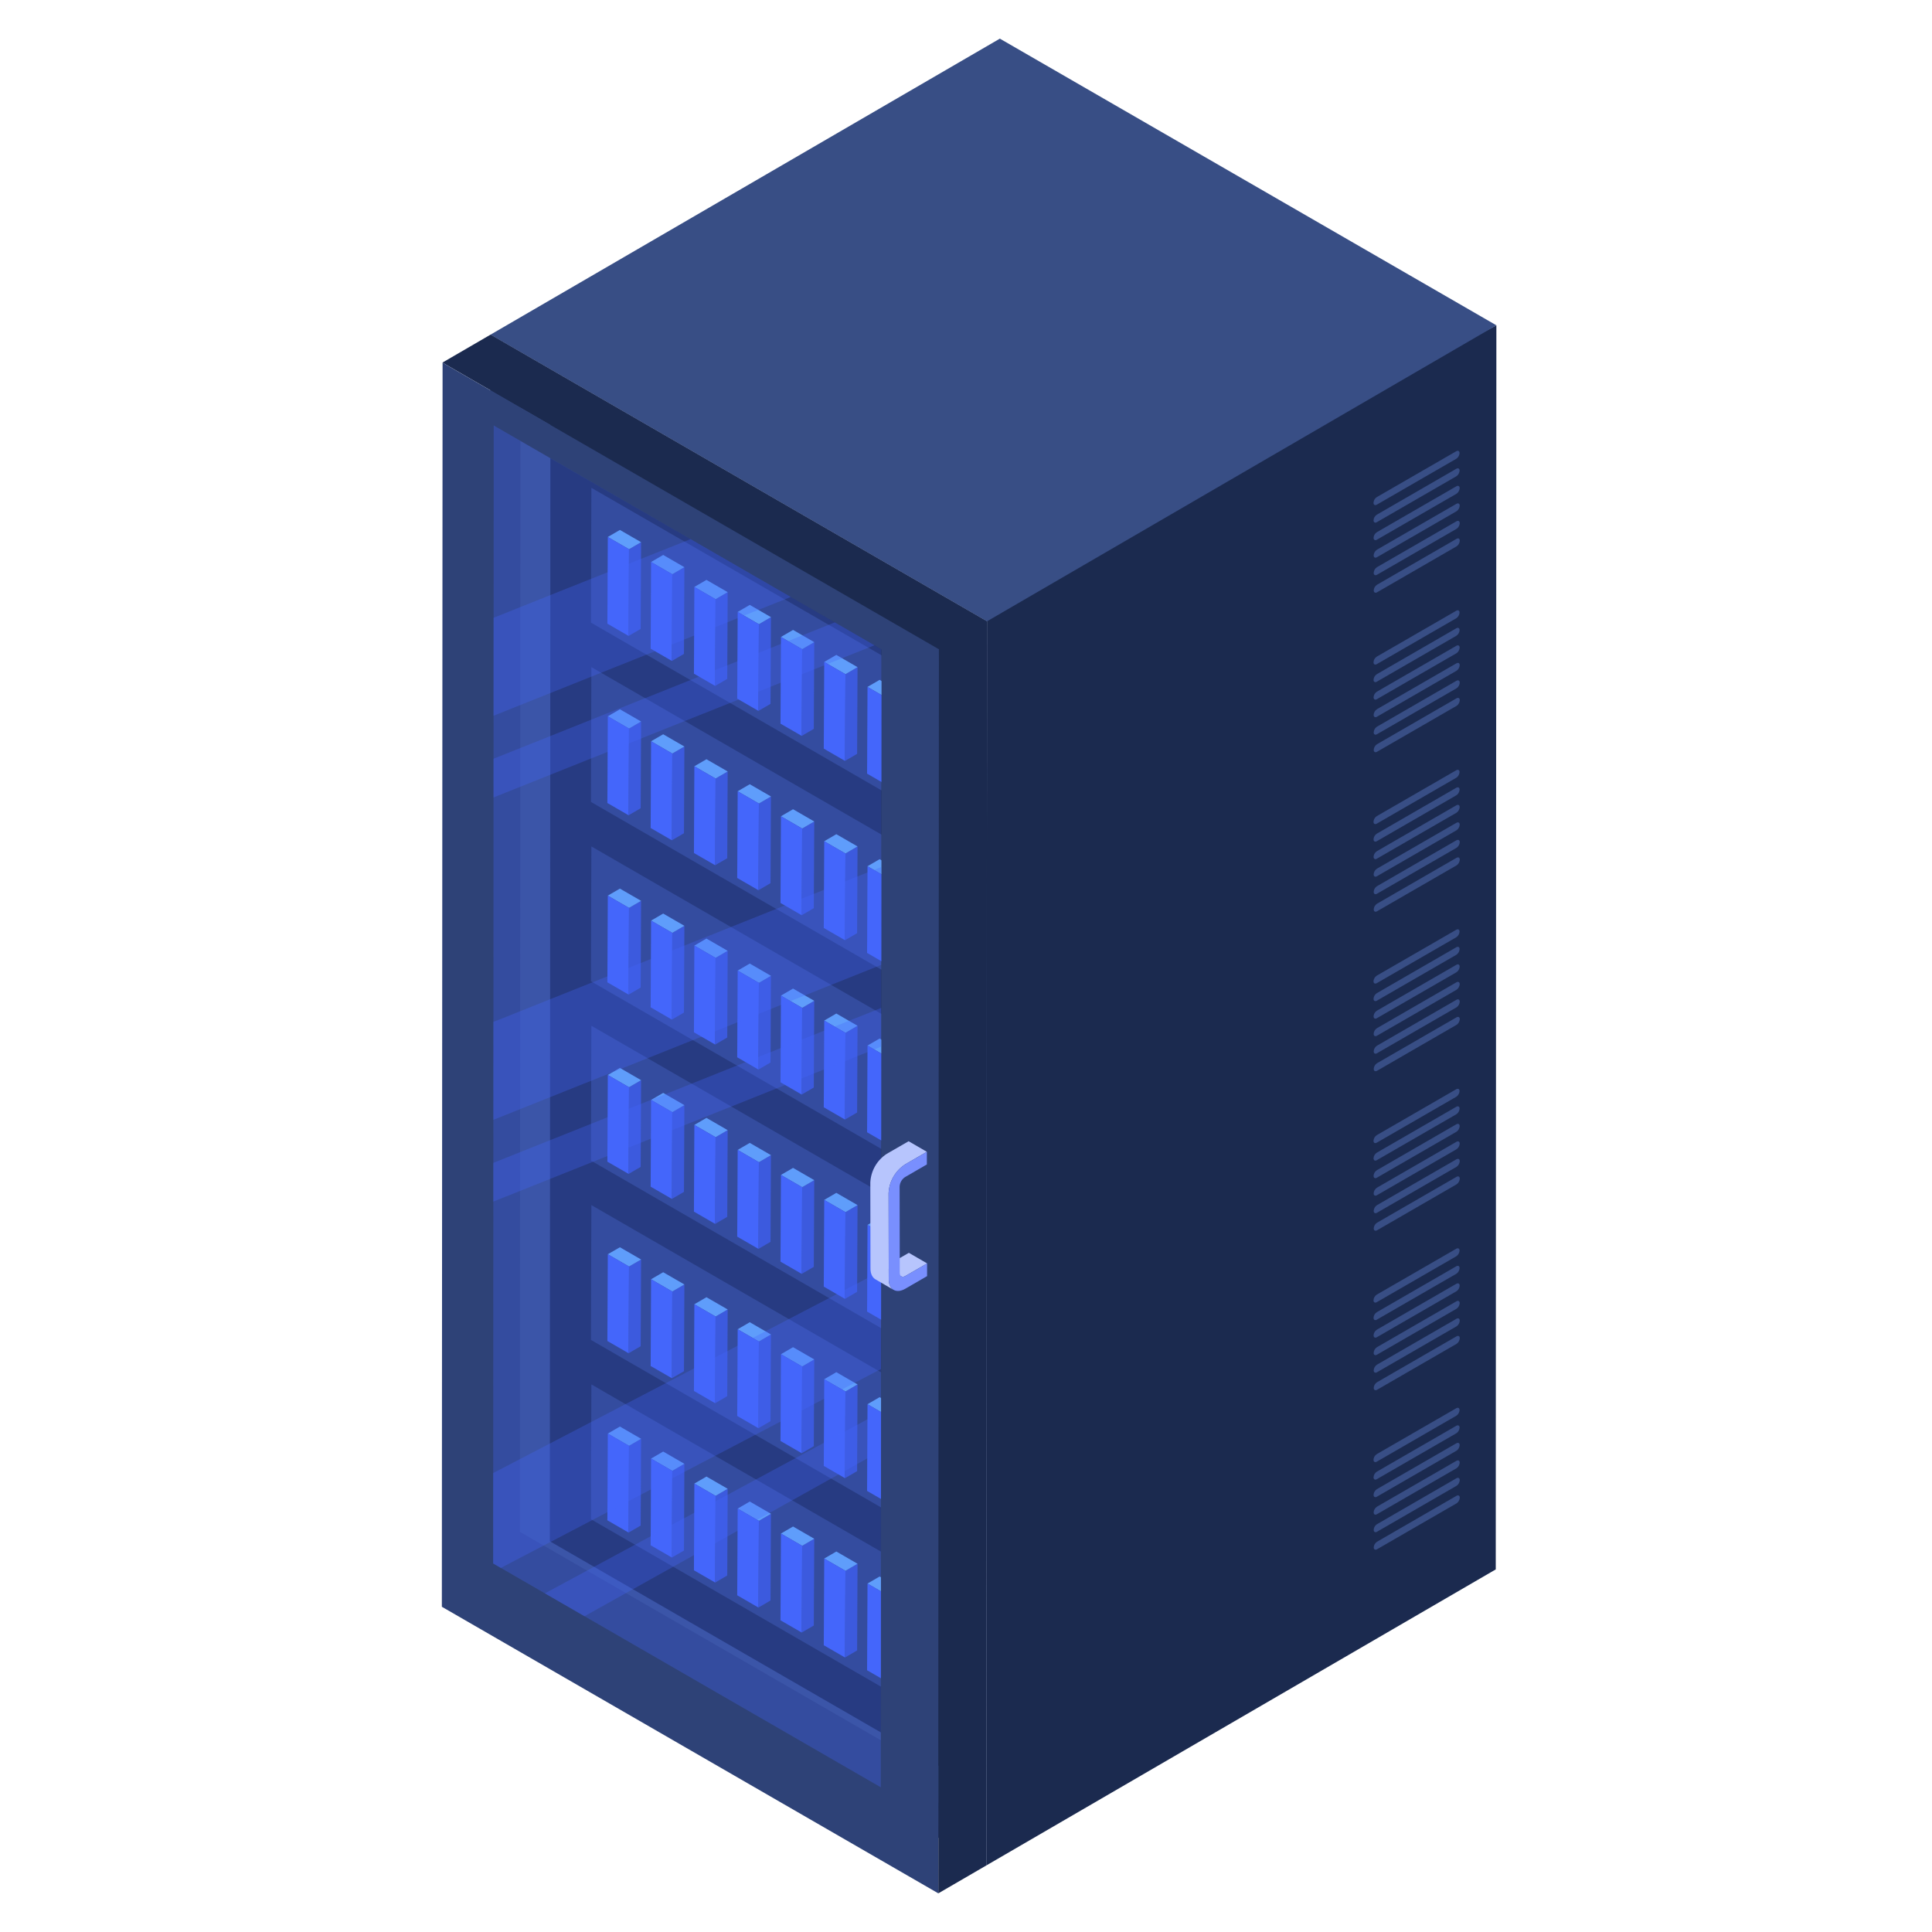
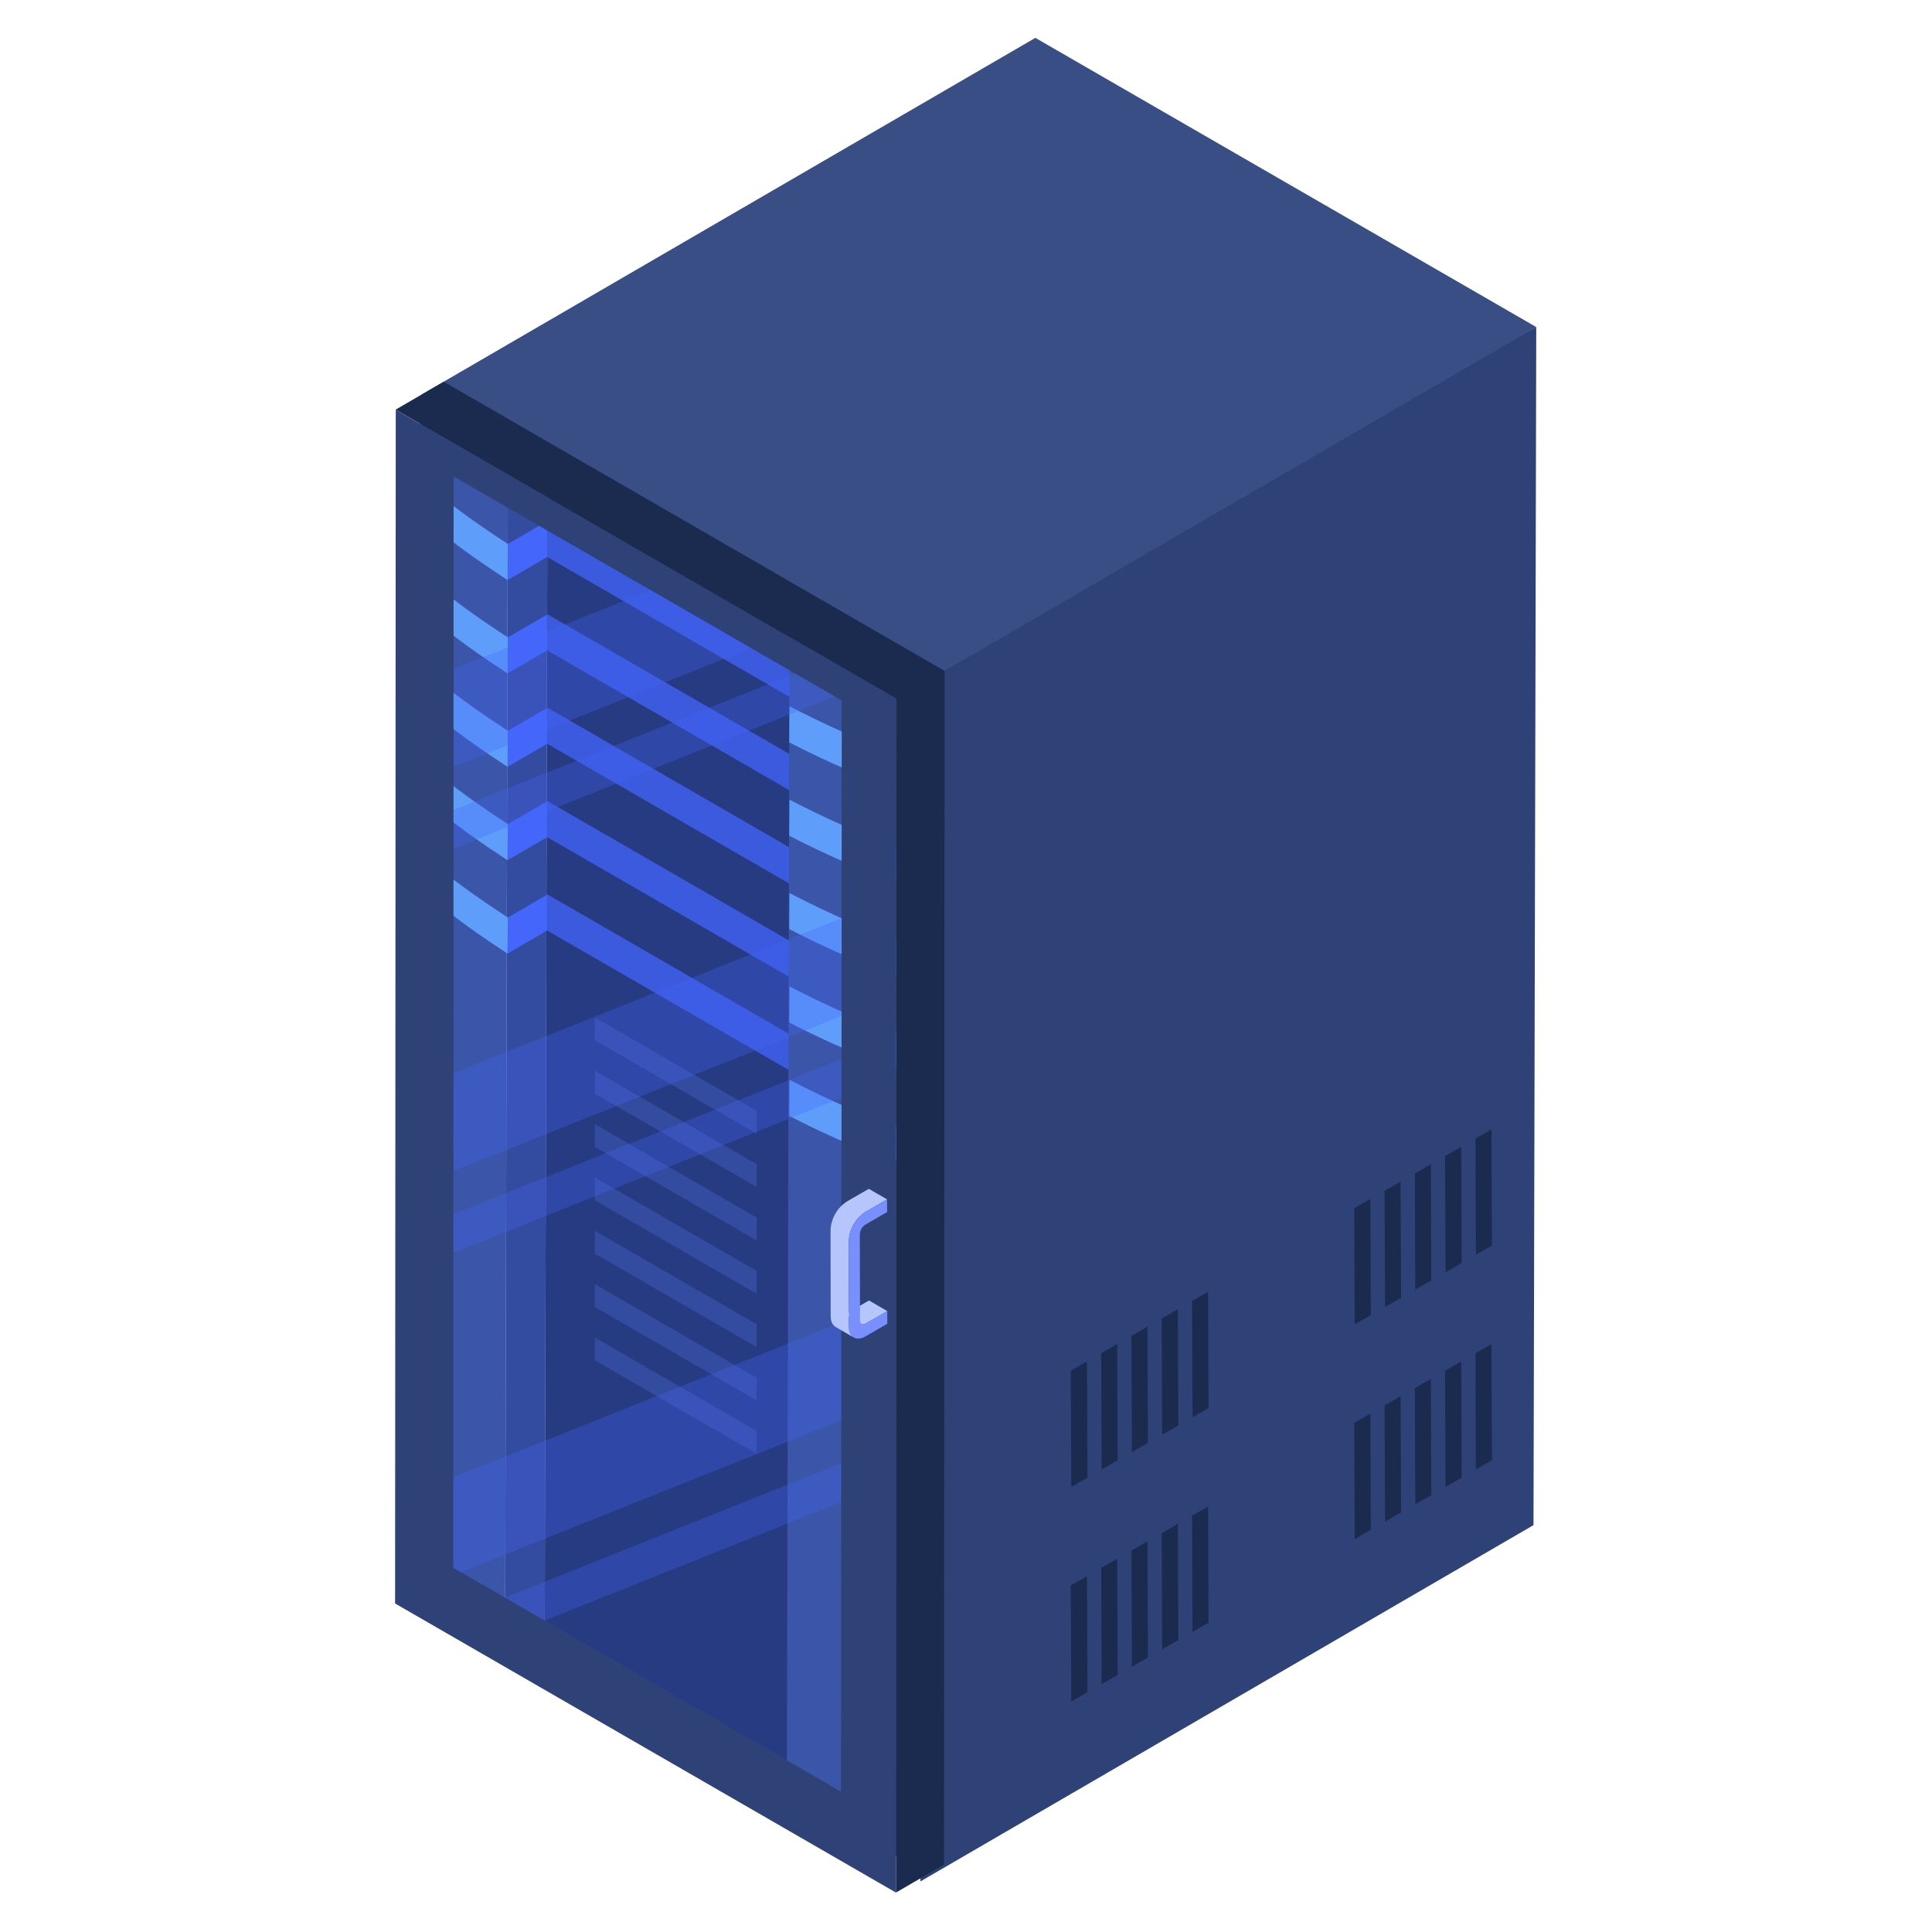
<svg xmlns="http://www.w3.org/2000/svg" viewBox="0 0 50 50">
-   <path fill="#1b2a4f" d="m25.543 15.388 13.183-6.969-.016 32.197-13.183 7.661z" />
-   <path fill="#384e85" d="M12.694 8.661 25.876 1l12.85 7.419-13.183 7.661z" />
-   <path fill="#2e4277" d="m25.543 16.08-.016 32.197-12.85-7.419.017-32.197z" />
-   <path fill="#384e85" d="m14.245 10.454-.775-.447-.016 30.403 11.296 6.522.001-.97-10.52-6.074z" />
-   <path fill="#1b2a4f" d="m14.245 10.454-.014 29.434 10.52 6.074.015-29.434z" />
-   <path fill="#2e4277" d="m23.972 17.628-.011 3.489-8.667-5.004.011-3.488z" />
-   <path fill="#3955d1" d="m17.399 14.861.313-.182-.011 2.244-.313.182z" />
-   <path fill="#6bb5fb" d="m16.85 14.544.313-.182.549.317-.313.182z" />
-   <path fill="#4466fb" d="m17.399 14.861-.011 2.244-.549-.317.011-2.244z" />
-   <path fill="#3955d1" d="m18.519 15.507.313-.182-.011 2.245-.313.182z" />
-   <path fill="#6bb5fb" d="m17.97 15.19.313-.182.549.317-.313.182z" />
-   <path fill="#4466fb" d="m18.519 15.507-.011 2.245-.549-.317.011-2.245z" />
-   <path fill="#3955d1" d="m19.64 16.154.313-.182-.012 2.244-.313.182z" />
-   <path fill="#6bb5fb" d="m19.091 15.837.313-.182.549.317-.313.182z" />
-   <path fill="#4466fb" d="m19.64 16.154-.012 2.244-.549-.317.012-2.244z" />
-   <path fill="#3955d1" d="m20.76 16.801.313-.182-.012 2.244-.313.182z" />
-   <path fill="#6bb5fb" d="m20.211 16.484.313-.182.549.317-.313.182z" />
-   <path fill="#4466fb" d="m20.76 16.801-.012 2.244-.549-.317.012-2.244z" />
-   <path fill="#3955d1" d="m21.88 17.448.313-.182-.011 2.244-.314.182z" />
-   <path fill="#6bb5fb" d="m21.331 17.131.313-.182.549.317-.313.182z" />
-   <path fill="#4466fb" d="m21.88 17.448-.012 2.244-.549-.317.012-2.244z" />
-   <path fill="#3955d1" d="m23 18.094.313-.182-.011 2.245-.313.182z" />
-   <path fill="#6bb5fb" d="m22.451 17.777.313-.182.549.317-.313.182z" />
-   <path fill="#4466fb" d="m23 18.094-.011 2.245-.549-.317.011-2.245z" />
-   <path fill="#3955d1" d="m16.279 14.214.313-.182-.011 2.244-.313.182z" />
-   <path fill="#6bb5fb" d="m15.73 13.897.313-.182.549.317-.313.182z" />
-   <path fill="#4466fb" d="m16.279 14.214-.011 2.244-.549-.317.011-2.244z" />
-   <path fill="#2e4277" d="m23.972 22.269-.011 3.489-8.667-5.004.011-3.488z" />
-   <path fill="#3955d1" d="m17.399 19.501.313-.181-.011 2.244-.313.182z" />
-   <path fill="#6bb5fb" d="m16.85 19.184.313-.181.549.317-.313.181z" />
-   <path fill="#4466fb" d="m17.399 19.501-.011 2.245-.549-.317.011-2.245z" />
-   <path fill="#3955d1" d="m18.519 20.148.313-.182-.011 2.245-.313.181z" />
-   <path fill="#6bb5fb" d="m17.97 19.831.313-.182.549.317-.313.182z" />
-   <path fill="#4466fb" d="m18.519 20.148-.011 2.244-.549-.316.011-2.245z" />
-   <path fill="#3955d1" d="m19.64 20.795.313-.182-.012 2.244-.313.182z" />
-   <path fill="#6bb5fb" d="m19.091 20.478.313-.182.549.317-.313.182z" />
-   <path fill="#4466fb" d="m19.64 20.795-.012 2.244-.549-.317.012-2.244z" />
-   <path fill="#3955d1" d="m20.76 21.442.313-.182-.012 2.244-.313.182z" />
-   <path fill="#6bb5fb" d="m20.211 21.125.313-.182.549.317-.313.182z" />
-   <path fill="#4466fb" d="m20.76 21.442-.012 2.244-.549-.317.012-2.244z" />
-   <path fill="#3955d1" d="m21.88 22.088.313-.182-.011 2.245-.314.182z" />
-   <path fill="#6bb5fb" d="m21.331 21.771.313-.182.549.317-.313.182z" />
-   <path fill="#4466fb" d="m21.88 22.088-.012 2.245-.549-.317.012-2.245z" />
-   <path fill="#3955d1" d="m23 22.735.313-.182-.011 2.244-.313.182z" />
-   <path fill="#6bb5fb" d="m22.451 22.418.313-.182.549.317-.313.182z" />
-   <path fill="#4466fb" d="m23 22.735-.011 2.244-.549-.317.011-2.244z" />
-   <path fill="#3955d1" d="m16.279 18.855.313-.182-.011 2.244-.313.182z" />
-   <path fill="#6bb5fb" d="m15.73 18.538.313-.182.549.317-.313.182z" />
-   <path fill="#4466fb" d="m16.279 18.855-.011 2.244-.549-.317.011-2.244z" />
-   <path fill="#2e4277" d="m23.972 26.91-.011 3.489-8.667-5.004.011-3.489z" />
-   <path fill="#3955d1" d="m17.399 24.142.313-.182-.011 2.245-.313.182z" />
-   <path fill="#6bb5fb" d="m16.85 23.825.313-.182.549.317-.313.182z" />
-   <path fill="#4466fb" d="m17.399 24.142-.011 2.245-.549-.317.011-2.245z" />
-   <path fill="#3955d1" d="m18.519 24.789.313-.182-.011 2.244-.313.182z" />
-   <path fill="#6bb5fb" d="m17.97 24.472.313-.182.549.317-.313.182z" />
-   <path fill="#4466fb" d="m18.519 24.789-.011 2.244-.549-.317.011-2.244z" />
-   <path fill="#3955d1" d="m19.64 25.436.313-.182-.012 2.244-.313.182z" />
-   <path fill="#6bb5fb" d="m19.091 25.119.313-.182.549.317-.313.182z" />
-   <path fill="#4466fb" d="m19.64 25.436-.012 2.244-.549-.317.012-2.244z" />
-   <path fill="#3955d1" d="m20.76 26.083.313-.182-.012 2.244-.313.182z" />
-   <path fill="#6bb5fb" d="m20.211 25.766.313-.182.549.317-.313.182z" />
-   <path fill="#4466fb" d="m20.76 26.083-.012 2.244-.549-.317.012-2.244z" />
-   <path fill="#3955d1" d="m21.88 26.729.313-.182-.011 2.245-.314.182z" />
-   <path fill="#6bb5fb" d="m21.331 26.412.313-.182.549.317-.313.182z" />
-   <path fill="#4466fb" d="m21.88 26.729-.012 2.245-.549-.317.012-2.245z" />
-   <path fill="#3955d1" d="m23 27.376.313-.182-.011 2.244-.313.182z" />
-   <path fill="#6bb5fb" d="m22.451 27.059.313-.182.549.317-.313.182z" />
-   <path fill="#4466fb" d="m23 27.376-.011 2.244-.549-.317.011-2.244z" />
-   <path fill="#3955d1" d="m16.279 23.496.313-.182-.011 2.244-.313.182z" />
-   <path fill="#6bb5fb" d="m15.73 23.179.313-.182.549.317-.313.182z" />
-   <path fill="#4466fb" d="m16.279 23.496-.011 2.244-.549-.317.011-2.244z" />
-   <path fill="#2e4277" d="m23.972 31.551-.011 3.489-8.667-5.004.011-3.489z" />
-   <path fill="#3955d1" d="m17.399 28.783.313-.182-.011 2.245-.313.182z" />
-   <path fill="#6bb5fb" d="m16.85 28.466.313-.182.549.317-.313.182z" />
-   <path fill="#4466fb" d="m17.399 28.783-.011 2.245-.549-.317.011-2.245z" />
-   <path fill="#3955d1" d="m18.519 29.43.313-.182-.011 2.244-.313.182z" />
-   <path fill="#6bb5fb" d="m17.97 29.113.313-.182.549.317-.313.182z" />
-   <path fill="#4466fb" d="m18.519 29.43-.011 2.244-.549-.317.011-2.244z" />
-   <path fill="#3955d1" d="m19.64 30.077.313-.182-.012 2.244-.313.182z" />
-   <path fill="#6bb5fb" d="m19.091 29.76.313-.182.549.317-.313.182z" />
-   <path fill="#4466fb" d="m19.64 30.077-.012 2.244-.549-.317.012-2.244z" />
-   <path fill="#3955d1" d="m20.76 30.724.313-.182-.012 2.244-.313.182z" />
-   <path fill="#6bb5fb" d="m20.211 30.407.313-.182.549.317-.313.182z" />
-   <path fill="#4466fb" d="m20.76 30.724-.012 2.244-.549-.317.012-2.244z" />
-   <path fill="#3955d1" d="m21.88 31.37.313-.182-.011 2.245-.314.182z" />
-   <path fill="#6bb5fb" d="m21.331 31.053.313-.182.549.317-.313.182z" />
-   <path fill="#4466fb" d="m21.88 31.37-.012 2.245-.549-.317.012-2.245z" />
-   <path fill="#3955d1" d="m23 32.017.313-.182-.011 2.244-.313.182z" />
-   <path fill="#6bb5fb" d="m22.451 31.7.313-.182.549.317-.313.182z" />
-   <path fill="#4466fb" d="m23 32.017-.011 2.244-.549-.317.011-2.244z" />
-   <path fill="#3955d1" d="m16.279 28.137.313-.182-.011 2.244-.313.182z" />
-   <path fill="#6bb5fb" d="m15.73 27.82.313-.182.549.317-.313.182z" />
-   <path fill="#4466fb" d="m16.279 28.137-.011 2.244-.549-.317.011-2.244z" />
-   <path fill="#2e4277" d="m23.972 36.192-.011 3.489-8.667-5.004.011-3.489z" />
-   <path fill="#3955d1" d="m17.399 33.424.313-.182-.011 2.245-.313.181z" />
-   <path fill="#6bb5fb" d="m16.85 33.107.313-.182.549.317-.313.182z" />
-   <path fill="#4466fb" d="m17.399 33.424-.011 2.244-.549-.316.011-2.245z" />
-   <path fill="#3955d1" d="m18.519 34.071.313-.182-.011 2.244-.313.182z" />
-   <path fill="#6bb5fb" d="m17.97 33.754.313-.182.549.317-.313.182z" />
-   <path fill="#4466fb" d="m18.519 34.071-.011 2.244-.549-.317.011-2.244z" />
-   <path fill="#3955d1" d="m19.64 34.718.313-.182-.012 2.244-.313.182z" />
-   <path fill="#6bb5fb" d="m19.091 34.401.313-.182.549.317-.313.182z" />
-   <path fill="#4466fb" d="m19.64 34.718-.012 2.244-.549-.317.012-2.244z" />
-   <path fill="#3955d1" d="m20.76 35.364.313-.182-.012 2.245-.313.182z" />
-   <path fill="#6bb5fb" d="m20.211 35.047.313-.182.549.317-.313.182z" />
-   <path fill="#4466fb" d="m20.76 35.364-.012 2.245-.549-.317.012-2.245z" />
-   <path fill="#3955d1" d="m21.88 36.011.313-.182-.011 2.244-.314.182z" />
-   <path fill="#6bb5fb" d="m21.331 35.694.313-.182.549.317-.313.182z" />
-   <path fill="#4466fb" d="m21.88 36.011-.012 2.244-.549-.317.012-2.244z" />
-   <path fill="#3955d1" d="m23 36.658.313-.182-.011 2.244-.313.182z" />
-   <path fill="#6bb5fb" d="m22.451 36.341.313-.182.549.317-.313.182z" />
-   <path fill="#4466fb" d="m23 36.658-.011 2.244-.549-.317.011-2.244z" />
-   <path fill="#3955d1" d="m16.279 32.777.313-.181-.011 2.244-.313.182z" />
-   <path fill="#6bb5fb" d="m15.73 32.46.313-.181.549.317-.313.181z" />
-   <path fill="#4466fb" d="m16.279 32.777-.011 2.245-.549-.317.011-2.245z" />
-   <path fill="#2e4277" d="m23.972 40.833-.011 3.488-8.667-5.003.011-3.489z" />
-   <path fill="#3955d1" d="m17.399 38.065.313-.182-.011 2.244-.313.182z" />
-   <path fill="#6bb5fb" d="m16.85 37.748.313-.182.549.317-.313.182z" />
-   <path fill="#4466fb" d="m17.399 38.065-.011 2.244-.549-.317.011-2.244z" />
-   <path fill="#3955d1" d="m18.519 38.712.313-.182-.011 2.244-.313.182z" />
-   <path fill="#6bb5fb" d="m17.97 38.395.313-.182.549.317-.313.182z" />
-   <path fill="#4466fb" d="m18.519 38.712-.011 2.244-.549-.317.011-2.244z" />
-   <path fill="#3955d1" d="m19.64 39.359.313-.182-.012 2.244-.313.182z" />
-   <path fill="#6bb5fb" d="m19.091 39.042.313-.182.549.317-.313.182z" />
-   <path fill="#4466fb" d="m19.64 39.359-.012 2.244-.549-.317.012-2.244z" />
-   <path fill="#3955d1" d="m20.76 40.005.313-.182-.012 2.245-.313.182z" />
-   <path fill="#6bb5fb" d="m20.211 39.688.313-.182.549.317-.313.182z" />
-   <path fill="#4466fb" d="m20.76 40.005-.012 2.245-.549-.317.012-2.245z" />
-   <path fill="#3955d1" d="m21.88 40.652.313-.182-.011 2.244-.314.182z" />
-   <path fill="#6bb5fb" d="m21.331 40.335.313-.182.549.317-.313.182z" />
-   <path fill="#4466fb" d="m21.88 40.652-.012 2.244-.549-.317.012-2.244z" />
-   <path fill="#3955d1" d="m23 41.299.313-.182-.011 2.244-.313.182z" />
-   <path fill="#6bb5fb" d="m22.451 40.982.313-.182.549.317-.313.182z" />
-   <path fill="#4466fb" d="m23 41.299-.011 2.244-.549-.317.011-2.244z" />
-   <path fill="#3955d1" d="m16.279 37.418.313-.182-.011 2.245-.313.182z" />
-   <path fill="#6bb5fb" d="m15.73 37.101.313-.182.549.317-.313.182z" />
-   <path fill="#4466fb" d="m16.279 37.418-.011 2.245-.549-.317.011-2.245z" />
-   <path fill="#384e85" d="M35.637 39.9a.187.187 0 0 0-.085.146c0 .054.039.076.085.049l2.058-1.188a.187.187 0 0 0 .084-.147c0-.053-.038-.075-.084-.049L35.637 39.9zm-.002-.454a.187.187 0 0 0-.084.147c0 .053.039.075.085.049l2.058-1.189a.187.187 0 0 0 .084-.146c0-.054-.038-.076-.085-.05l-2.058 1.19zm0-.452a.185.185 0 0 0-.085.146c0 .053.038.075.085.048L37.692 38a.187.187 0 0 0 .085-.146c0-.054-.039-.075-.085-.048l-2.058 1.188zm-.002-.454a.185.185 0 0 0-.085.146c0 .053.039.075.085.049l2.058-1.189a.187.187 0 0 0 .085-.146c0-.054-.039-.075-.085-.048l-2.058 1.188zm-.003-.907a.185.185 0 0 0-.084.146c0 .053.038.075.085.049l2.058-1.189a.187.187 0 0 0 .084-.146c0-.054-.039-.075-.085-.048l-2.058 1.188zm.002.454a.185.185 0 0 0-.085.146c0 .053.039.075.085.048l2.058-1.188a.187.187 0 0 0 .084-.146c0-.054-.038-.075-.085-.048l-2.057 1.188zm.005-2.315a.187.187 0 0 0-.085.146c0 .054.039.076.085.05l2.058-1.189a.187.187 0 0 0 .084-.147c0-.053-.038-.075-.084-.048l-2.058 1.188zm-.002-.454a.187.187 0 0 0-.084.147c0 .054.039.075.085.049l2.058-1.188a.187.187 0 0 0 .084-.146c0-.055-.038-.077-.085-.05l-2.058 1.188zm0-.452a.185.185 0 0 0-.085.146c0 .053.038.075.085.048l2.057-1.188a.187.187 0 0 0 .085-.146c0-.054-.039-.075-.085-.048l-2.058 1.188zm-.002-.454a.185.185 0 0 0-.085.146c0 .054.039.075.085.049l2.058-1.188a.187.187 0 0 0 .085-.146c0-.055-.039-.075-.085-.049l-2.058 1.188zm-.003-.907a.185.185 0 0 0-.084.146c0 .054.038.075.085.049l2.058-1.188a.187.187 0 0 0 .084-.146c0-.055-.039-.075-.085-.049l-2.058 1.188zm.002.454a.185.185 0 0 0-.085.146c0 .053.039.075.085.048l2.058-1.188a.187.187 0 0 0 .084-.146c0-.054-.038-.075-.085-.048l-2.057 1.188zm.005-2.315a.187.187 0 0 0-.085.146c0 .054.039.076.085.05l2.058-1.189a.187.187 0 0 0 .084-.147c0-.053-.038-.075-.084-.048l-2.058 1.188zm-.002-.454a.187.187 0 0 0-.084.148c0 .053.039.075.085.048l2.058-1.188a.187.187 0 0 0 .084-.146c0-.055-.038-.076-.085-.05l-2.058 1.188zm0-.452a.185.185 0 0 0-.085.146c0 .053.038.075.085.048l2.057-1.188a.187.187 0 0 0 .085-.146c0-.054-.039-.075-.085-.048l-2.058 1.188zm-.002-.453a.185.185 0 0 0-.085.146c0 .053.039.075.085.048l2.058-1.188a.187.187 0 0 0 .085-.146c0-.055-.039-.075-.085-.049l-2.058 1.189zm-.003-.907a.185.185 0 0 0-.084.146c0 .053.038.075.085.048l2.058-1.188a.187.187 0 0 0 .084-.146c0-.055-.039-.075-.085-.049l-2.058 1.189zm.002.453a.185.185 0 0 0-.085.146c0 .053.039.075.085.048l2.058-1.188a.187.187 0 0 0 .084-.146c0-.054-.038-.075-.085-.048l-2.057 1.188zm.005-2.315a.187.187 0 0 0-.085.146c0 .054.039.076.085.05l2.058-1.189a.187.187 0 0 0 .084-.147c0-.053-.038-.075-.084-.048l-2.058 1.188zm-.002-.453a.187.187 0 0 0-.084.147c0 .053.039.075.085.048l2.058-1.188a.187.187 0 0 0 .084-.146c0-.054-.038-.076-.085-.05l-2.058 1.189zm0-.453a.185.185 0 0 0-.085.146c0 .053.038.075.085.049l2.057-1.188a.187.187 0 0 0 .085-.146c0-.055-.039-.076-.085-.049l-2.058 1.188zm-.002-.453a.185.185 0 0 0-.085.146c0 .053.039.075.085.048l2.058-1.188a.187.187 0 0 0 .085-.146c0-.054-.039-.075-.085-.048l-2.058 1.188zm-.003-.907a.185.185 0 0 0-.084.146c0 .053.038.075.085.048l2.058-1.188a.187.187 0 0 0 .084-.146c0-.054-.039-.075-.085-.048L35.63 25.25zm.002.453a.185.185 0 0 0-.085.146c0 .053.039.075.085.049l2.058-1.188a.187.187 0 0 0 .084-.147c0-.054-.038-.075-.085-.048l-2.057 1.188zm.005-2.315a.187.187 0 0 0-.085.146c0 .055.039.077.085.05l2.058-1.188a.187.187 0 0 0 .084-.148c0-.053-.038-.075-.084-.048l-2.058 1.188zm-.002-.453a.187.187 0 0 0-.084.147c0 .053.039.075.085.048l2.058-1.188a.187.187 0 0 0 .084-.146c0-.054-.038-.076-.085-.05l-2.058 1.189zm0-.453a.185.185 0 0 0-.085.146c0 .054.038.076.085.049l2.057-1.188a.187.187 0 0 0 .085-.146c0-.055-.039-.075-.085-.049l-2.058 1.188zm-.002-.453a.185.185 0 0 0-.085.146c0 .053.039.075.085.048l2.058-1.188a.187.187 0 0 0 .085-.146c0-.054-.039-.075-.085-.048l-2.058 1.188zm-.003-.907a.185.185 0 0 0-.084.146c0 .053.038.075.085.048l2.058-1.188a.187.187 0 0 0 .084-.146c0-.054-.039-.075-.085-.048l-2.058 1.188zm.002.453a.185.185 0 0 0-.085.146c0 .054.039.076.085.049l2.058-1.188a.187.187 0 0 0 .084-.146c0-.055-.038-.075-.085-.049l-2.057 1.188zm.005-2.315a.187.187 0 0 0-.085.146c0 .055.039.077.085.05l2.058-1.188a.187.187 0 0 0 .084-.147c0-.054-.038-.075-.084-.049l-2.058 1.188zm-.002-.453a.187.187 0 0 0-.084.147c0 .053.039.075.085.048l2.058-1.188a.187.187 0 0 0 .084-.146c0-.054-.038-.076-.085-.05l-2.058 1.189zm0-.452a.185.185 0 0 0-.085.146c0 .053.038.075.085.048l2.057-1.188a.187.187 0 0 0 .085-.146c0-.055-.039-.075-.085-.048l-2.058 1.188zm-.002-.454a.185.185 0 0 0-.085.146c0 .053.039.075.085.048l2.058-1.188a.187.187 0 0 0 .085-.146c0-.054-.039-.075-.085-.048l-2.058 1.188zm-.003-.907a.185.185 0 0 0-.084.146c0 .053.038.075.085.048L37.689 16a.187.187 0 0 0 .084-.146c0-.054-.039-.075-.085-.048l-2.058 1.188zm.002.454a.185.185 0 0 0-.085.146c0 .053.039.075.085.048l2.058-1.188a.187.187 0 0 0 .084-.146c0-.054-.038-.075-.085-.048l-2.057 1.188zm.005-2.315a.187.187 0 0 0-.085.146c0 .054.039.076.085.05l2.058-1.189a.187.187 0 0 0 .084-.147c0-.053-.038-.075-.084-.048l-2.058 1.188zm-.002-.454a.187.187 0 0 0-.084.147c0 .054.039.075.085.049l2.058-1.188a.187.187 0 0 0 .084-.146c0-.055-.038-.077-.085-.05l-2.058 1.188zm0-.452a.185.185 0 0 0-.085.146c0 .053.038.075.085.048l2.057-1.188a.187.187 0 0 0 .085-.146c0-.054-.039-.075-.085-.048l-2.058 1.188zm-.002-.454a.185.185 0 0 0-.085.146c0 .054.039.075.085.049l2.058-1.188a.187.187 0 0 0 .085-.146c0-.055-.039-.076-.085-.049l-2.058 1.188zm-.003-.907a.185.185 0 0 0-.084.146c0 .054.038.075.085.049l2.058-1.188a.187.187 0 0 0 .084-.146c0-.055-.039-.076-.085-.049l-2.058 1.188zm.002.454a.185.185 0 0 0-.085.146c0 .053.039.075.085.048l2.058-1.188a.187.187 0 0 0 .084-.146c0-.054-.038-.075-.085-.048l-2.057 1.188z" />
-   <path fill="#1b2a4f" d="m24.299 16.803 1.244-.723-.016 32.197-1.244.723zM11.45 9.384l1.244-.723 12.849 7.419-1.244.723z" />
-   <path fill="#2e4277" d="m11.454 9.387-.019 32.196 12.846 7.415.018-32.195-12.845-7.416zm11.342 35.65-10.032-5.792.009-28.232 10.04 5.792-.017 28.232z" />
-   <path fill="#4466fb" d="m12.777 11.011-.014 29.452 10.032 5.792.014-29.452z" opacity=".3" />
-   <path fill="#4466fb" d="m15.126 41.828 7.673-4.283v-1.002l-8.698 4.693zM12.763 40.463l.198.115L22.8 35.43l.001-2.535-10.037 5.227zM22.805 26.085l-10.038 4.01v1.002l10.037-4.01zM22.806 22.437l-10.037 4.01-.001 2.534 10.037-4.01zM21.605 16.107l-8.833 3.529v1.002l9.859-3.939zM17.871 13.952l-5.097 2.036-.001 2.535 7.692-3.074z" opacity=".3" />
-   <path fill="#b7c5fd" d="m23.993 32.698-.564.325c-.04.024-.075.025-.102.01l-.328-.19.001.264c.001.134.048.23.126.275l-.473-.275c-.076-.046-.125-.14-.125-.275l-.004-2.233a.936.936 0 0 1 .427-.739l.564-.325.471.273-.562.326a.942.942 0 0 0-.428.74L23 32.724l.521-.301.473.274z" />
-   <path fill="#798ffe" d="M23.987 29.809v.327l-.563.326a.313.313 0 0 0-.142.246l.004 2.234c0 .09.064.127.143.081l.564-.325v.328l-.563.326c-.236.136-.429.025-.43-.245l-.003-2.234a.94.94 0 0 1 .426-.739l.564-.325z" />
+   <path fill="#2e4277" d="m14.169 11.608-.071 30.41-1.026.596.071-30.41z" />
+   <path fill="#384e85" d="m10.798 40.709.07-30.41c0 .295.952 1.043 2.275 1.905l-.071 30.41c-1.323-.862-2.275-1.61-2.274-1.905z" />
+   <path fill="#1b2a4f" d="m21.452 15.813-.071 30.41-7.283-4.205.071-30.41z" />
+   <path fill="#3955d1" d="m21.452 17.687-.008.933-7.283-4.205.008-.933zM21.452 20.104l-.008.933-7.283-4.205.008-.933zM21.452 22.52l-.008.934-7.283-4.205.008-.934zM21.452 24.937l-.008.934-7.283-4.205.008-.934zM21.452 27.354l-.008.933-7.283-4.205.008-.933z" />
+   <path fill="#2e4277" d="m19.585 28.751-.005.587-4.188-2.419.005-.587zM19.585 30.132l-.005.586-4.188-2.418.005-.587zM19.585 32.893l-.005.587-4.188-2.418.005-.587zM19.585 31.512l-.005.587-4.188-2.418.005-.587zM19.585 35.655l-.005.587-4.188-2.419.005-.587zM19.585 34.274l-.005.587-4.188-2.419.005-.586zM19.585 37.036l-.005.586-4.188-2.418.005-.587zM39.758 8.464l-.071 31.006-15.868 9.222.071-31.686z" />
+   <path fill="#384e85" d="m23.89 17.686-.071 30.41c-.309.18-1.954-.506-3.457-1.281l.07-30.41c1.696.874 3.139 1.466 3.458 1.281z" />
+   <path fill="#384e85" d="M39.758 8.464 23.89 17.686c-.32.185-1.762-.407-3.458-1.281l1.02-.592-7.283-4.205-1.026.596c-1.508-.983-2.535-1.817-2.217-2.002L26.795.98l12.963 7.484z" />
+   <path fill="#4466fb" d="m14.169 13.482-.008.933-1.026.597.008-.934zM14.169 15.899l-.008.933-1.026.596.008-.933zM14.169 18.315l-.008.934-1.026.596.008-.933zM14.169 20.732l-.008.934-1.026.596.008-.934zM14.169 23.149l-.008.933-1.026.597.008-.934z" />
+   <path fill="#6bb5fb" d="m10.86 13.106.008-.933c0 .296.952 1.043 2.275 1.905l-.008.934c-1.323-.863-2.276-1.61-2.275-1.906zm0 2.417.008-.933c0 .295.952 1.043 2.275 1.905l-.008.933c-1.323-.862-2.276-1.61-2.275-1.905zm0 2.417.008-.934c0 .296.952 1.044 2.275 1.906l-.008.933c-1.323-.862-2.276-1.61-2.275-1.905zm0 2.416.008-.933c0 .296.952 1.043 2.275 1.905l-.008.934c-1.323-.862-2.276-1.61-2.275-1.905zm0 2.417.008-.933c0 .296.952 1.043 2.275 1.905l-.008.934c-1.323-.862-2.276-1.61-2.275-1.906zm13.03-3.213-.008.9c-.309.178-1.954-.472-3.457-1.248l.007-.933c1.504.775 3.149 1.46 3.458 1.281zm0 2.417-.008.899c-.309.18-1.954-.471-3.457-1.247l.007-.933c1.504.775 3.149 1.46 3.458 1.28zm0 2.417-.008.899c-.309.179-1.954-.472-3.457-1.247l.007-.933c1.504.775 3.149 1.46 3.458 1.28zm0 2.416-.008.9c-.309.179-1.954-.472-3.457-1.247l.007-.934c1.504.776 3.149 1.46 3.458 1.281zm0 2.417-.008.9c-.309.179-1.954-.472-3.457-1.247l.007-.934c1.504.775 3.149 1.46 3.458 1.281z" />
+   <path fill="#1b2a4f" d="m38.612 37.791-.415.238-.012-3.007.414-.238zM37.829 38.241l-.418.24-.013-3.007.418-.24zM37.043 38.693l-.415.237-.012-3.007.414-.237zM36.26 39.142l-.415.238-.012-3.007.414-.238zM35.477 39.592l-.418.24-.012-3.007.418-.24zM31.278 41.996l-.415.238-.012-3.007.414-.238zM30.495 42.446l-.418.239-.013-3.006.418-.24zM29.708 42.897l-.414.238-.013-3.007.415-.237zM28.926 43.347l-.415.238-.012-3.007.414-.238zM28.143 43.797l-.418.239-.013-3.006.419-.24zM38.612 32.235l-.415.238-.012-3.007.414-.237zM37.829 32.685l-.418.24-.013-3.007.418-.24zM37.043 33.137l-.415.237-.012-3.006.414-.238zM36.26 33.586l-.415.238-.012-3.007.414-.237zM35.477 34.036l-.418.24-.012-3.007.418-.24zM31.278 36.44l-.415.238-.012-3.007.414-.238zM30.495 36.89l-.418.24-.013-3.007.418-.24zM29.708 37.342l-.414.237-.013-3.007.415-.237zM28.926 37.791l-.415.238-.012-3.007.414-.238zM28.143 38.241l-.418.24-.013-3.007.419-.24zM23.201 18.086l1.245-.723-.016 30.894-1.244.723zM10.238 10.602l1.245-.723 12.963 7.484-1.245.723z" />
+   <path fill="#2e4277" d="m10.242 10.605-.017 30.893 12.959 7.48.017-30.892-12.959-7.48zm11.524 35.76-10.034-5.792.008-28.239 10.044 5.793-.018 28.239z" />
+   <path fill="#4466fb" d="m11.744 12.332-.013 28.242 10.034 5.794.014-28.243z" opacity=".3" />
+   <path fill="#4466fb" d="m11.731 40.574.198.114 9.841-3.931.001-2.535-10.039 4.011z" opacity=".3" />
+   <path fill="#b7c5fd" d="m22.963 33.931-.564.324c-.04.025-.075.026-.102.011l-.328-.19.001.264c.002.134.048.23.126.275l-.473-.275c-.076-.046-.125-.14-.125-.275l-.004-2.234a.937.937 0 0 1 .427-.739l.564-.325.472.273-.563.326a.942.942 0 0 0-.428.74l.003 1.852.521-.302.473.275z" />
+   <path fill="#798ffe" d="m22.957 31.04.001.328-.564.326a.313.313 0 0 0-.142.246l.005 2.235c0 .09.063.127.142.081l.564-.326v.329l-.563.326c-.236.136-.429.025-.43-.245l-.003-2.235a.94.94 0 0 1 .426-.739l.564-.325z" />
+   <path fill="#4466fb" d="m14.094 41.939 7.675-3.066V37.87l-8.7 3.477zM21.775 27.41l-10.04 4.011v1.002l10.039-4.011zM21.776 23.761l-10.039 4.011-.001 2.535 10.039-4.011zM20.575 17.43l-8.835 3.53v1.002l9.861-3.94zM16.84 15.274l-5.098 2.037-.001 2.535 7.694-3.074z" opacity=".3" />
</svg>
